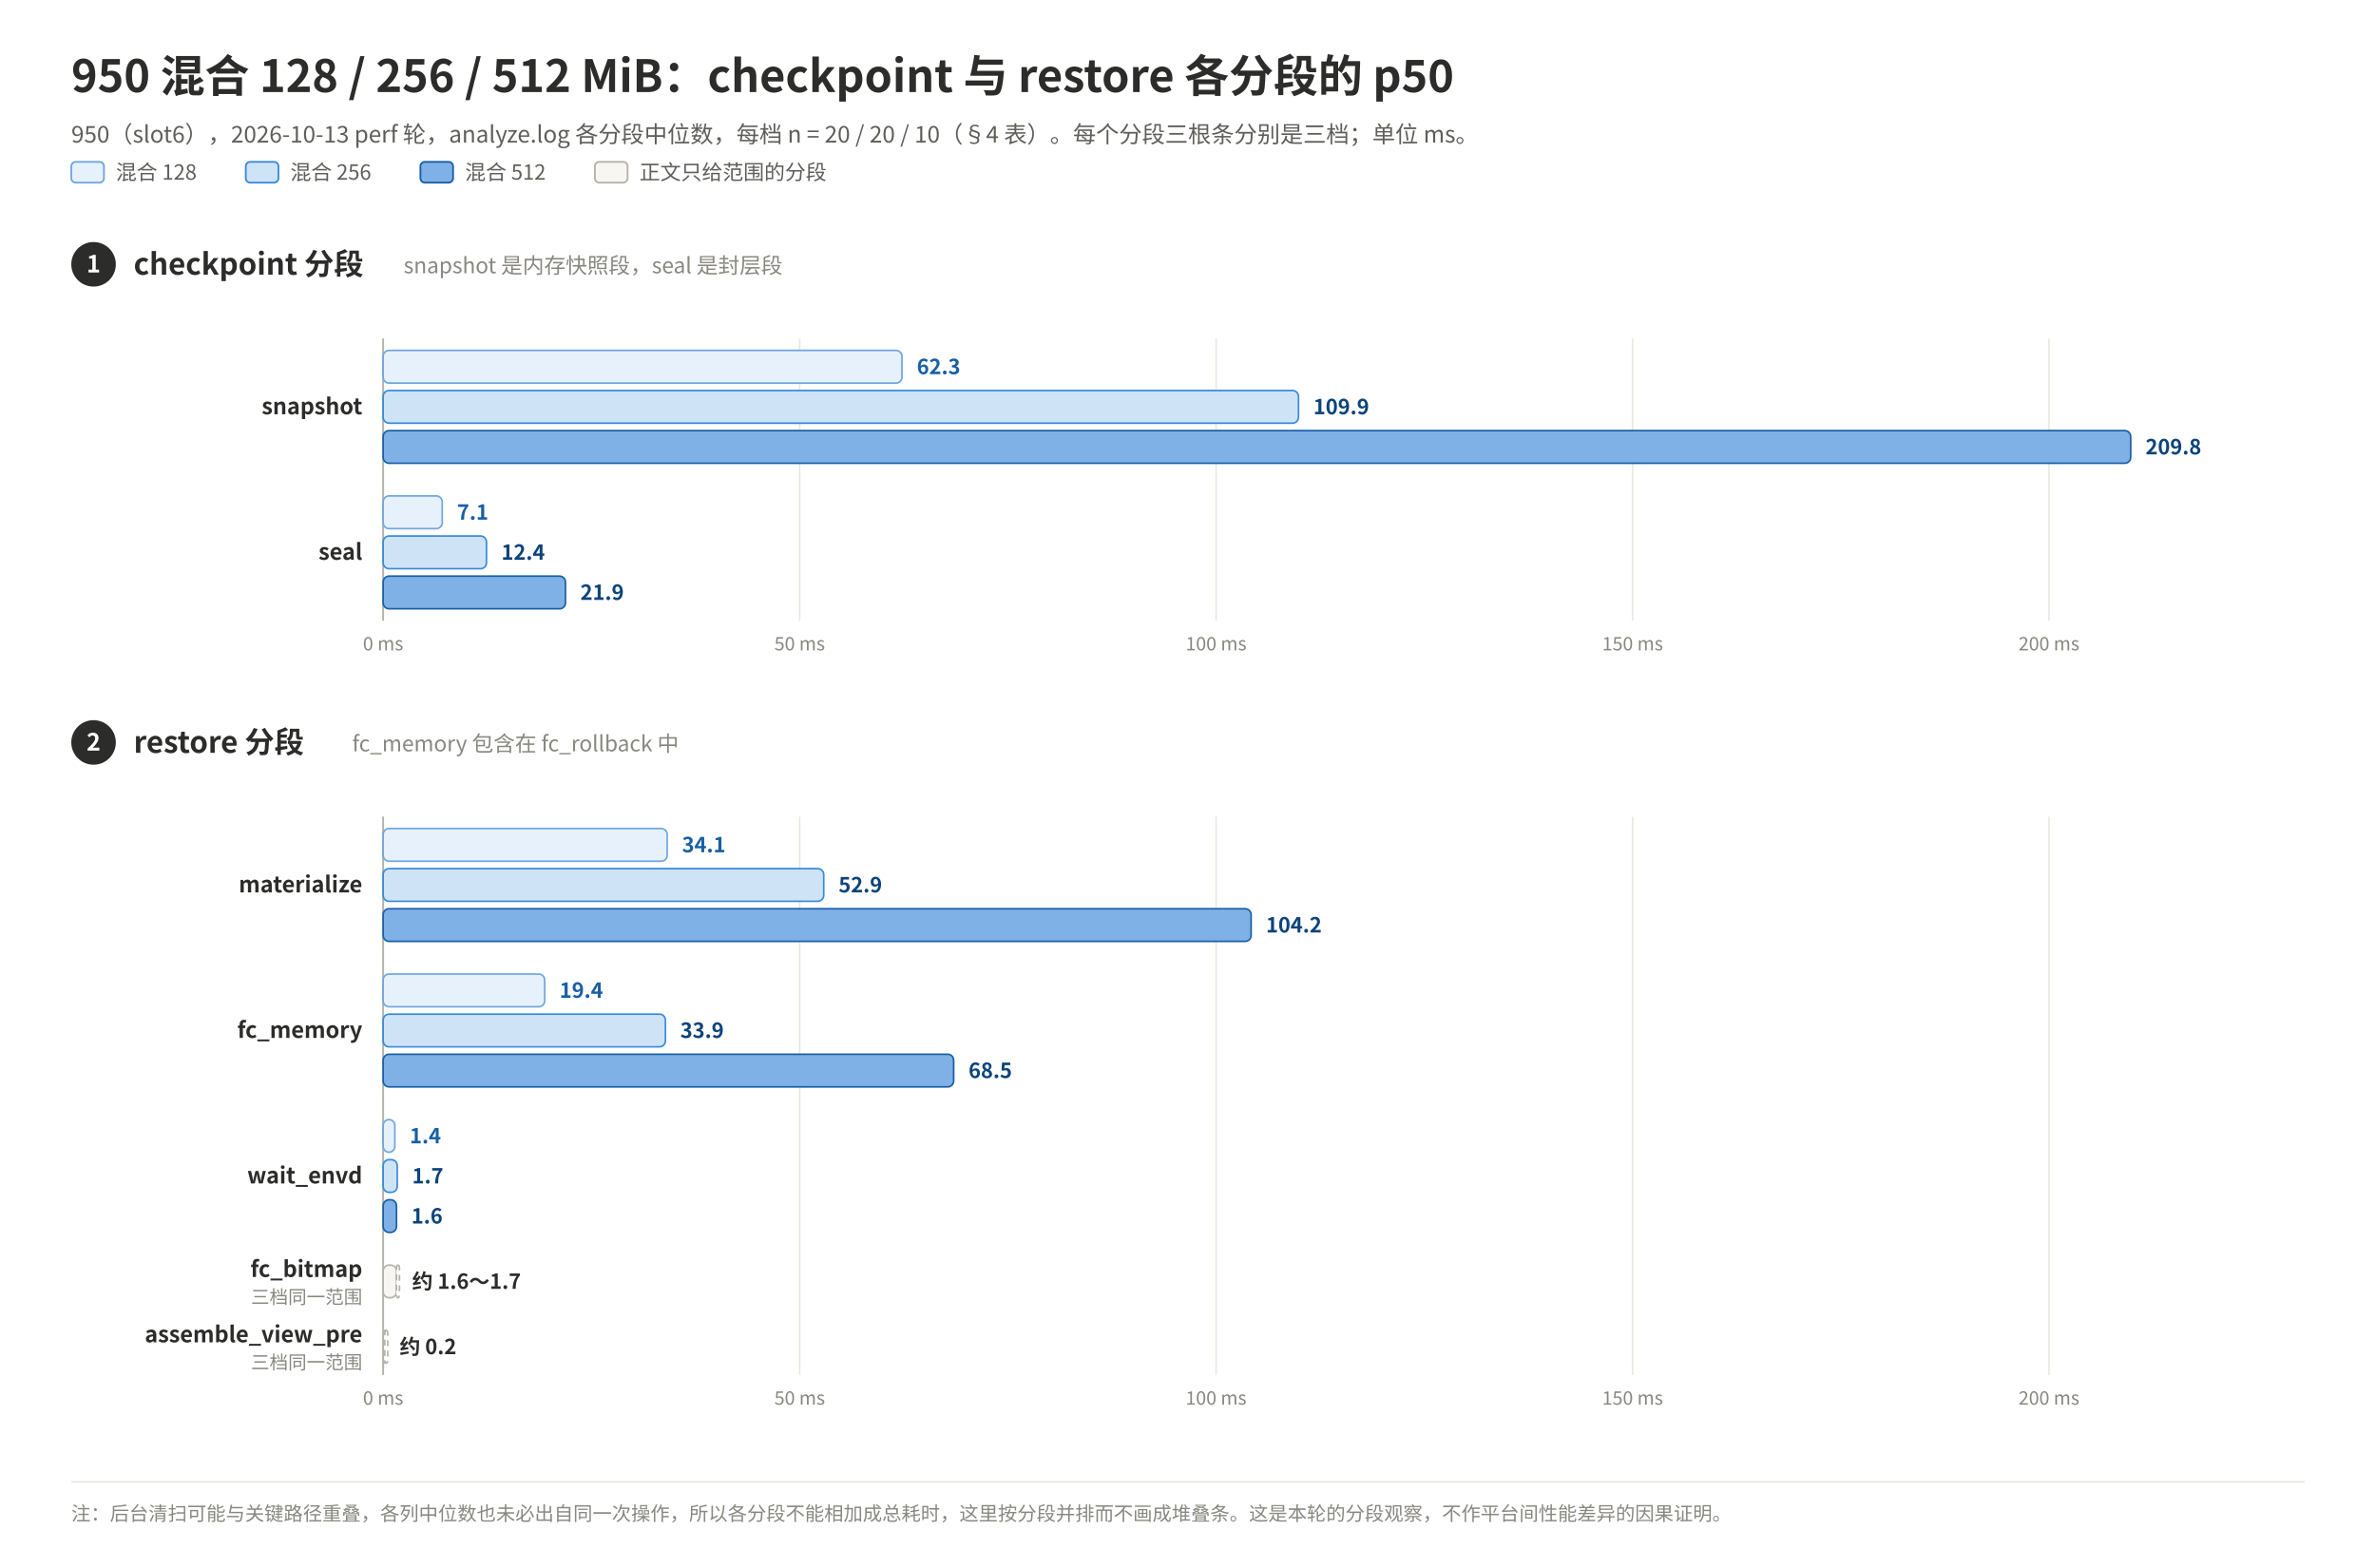
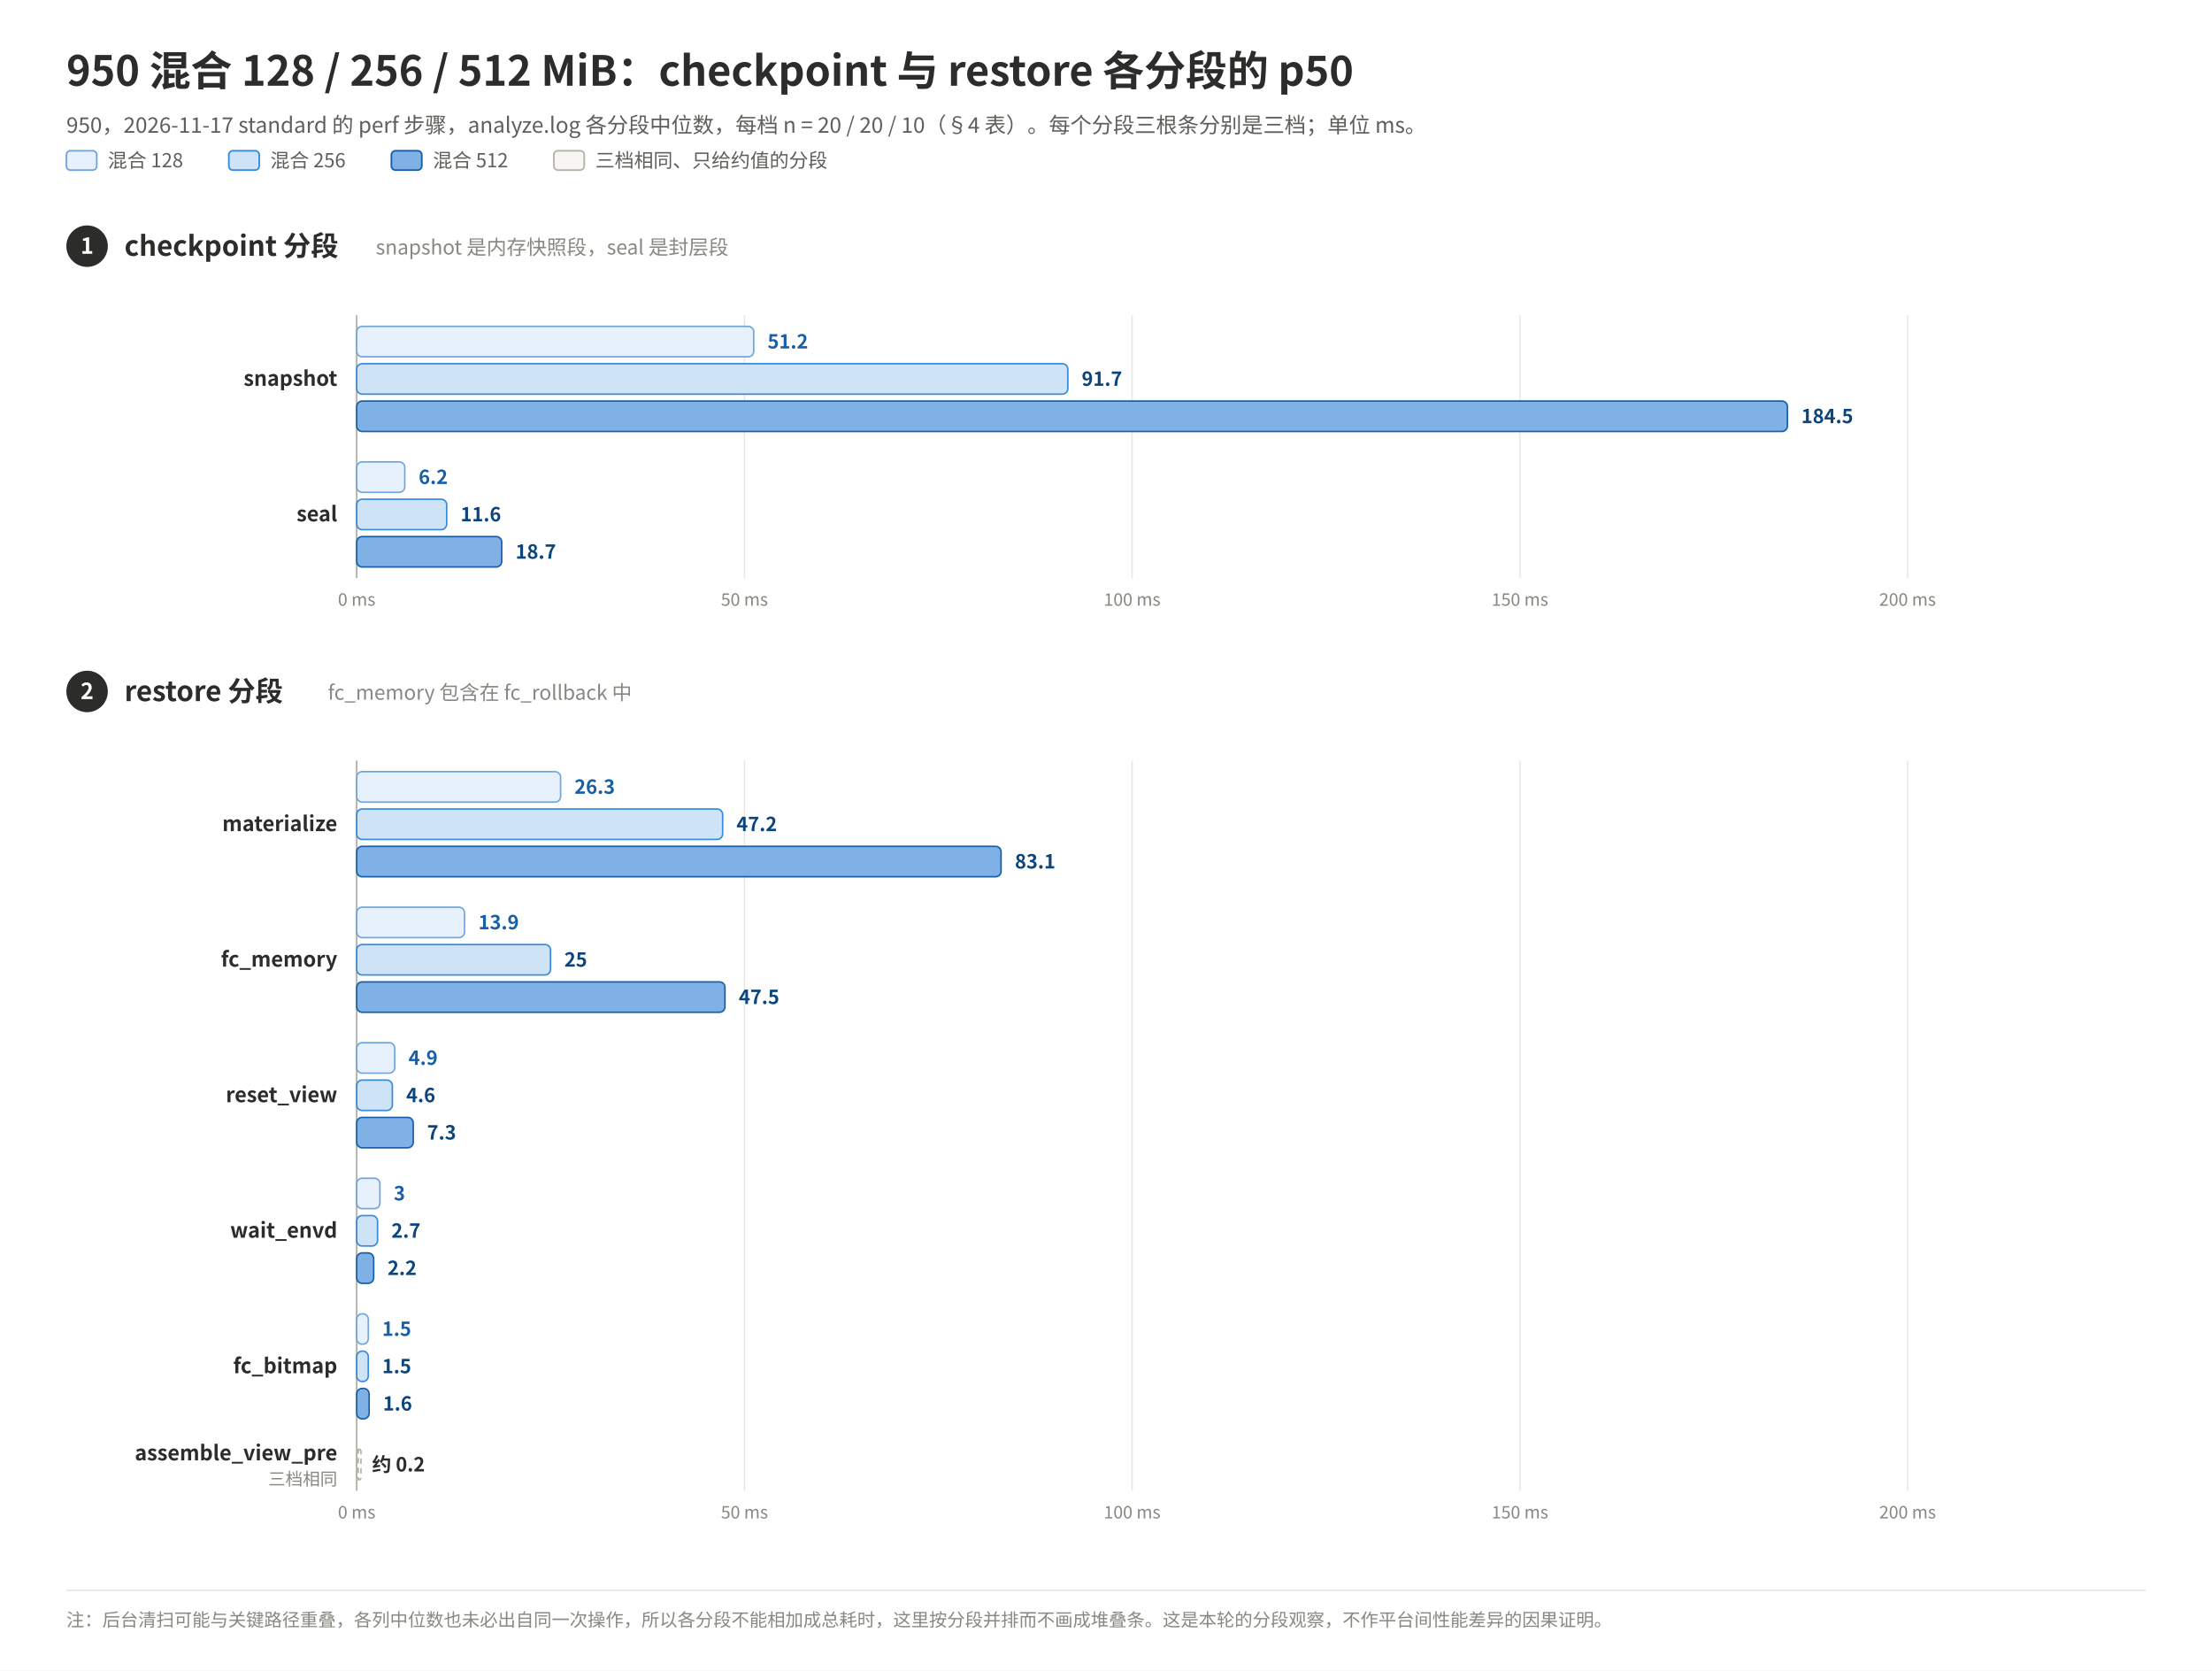
- <svg xmlns="http://www.w3.org/2000/svg" width="1600" height="1056" viewBox="0 0 1600 1056" font-family="'PingFang SC','Hiragino Sans GB','Microsoft YaHei','Noto Sans CJK SC','Noto Sans SC','Source Han Sans SC',sans-serif">
+ <svg xmlns="http://www.w3.org/2000/svg" width="1600" height="1208" viewBox="0 0 1600 1208" font-family="'PingFang SC','Hiragino Sans GB','Microsoft YaHei','Noto Sans CJK SC','Noto Sans SC','Source Han Sans SC',sans-serif">
  <defs>
</defs>
-   <rect width="1600" height="1056" fill="#FFFFFF" />
+   <rect width="1600" height="1208" fill="#FFFFFF" />
  <text x="48.0" y="62.0" font-size="30" fill="#2C2C2A" font-weight="600" text-anchor="start">950 混合 128 / 256 / 512 MiB：checkpoint 与 restore 各分段的 p50</text>
-   <text x="48.0" y="96.0" font-size="15.5" fill="#5F5E5A" text-anchor="start">950（slot6），2026-10-13 perf 轮，analyze.log 各分段中位数，每档 n = 20 / 20 / 10（§4 表）。每个分段三根条分别是三档；单位 ms。</text>
+   <text x="48.0" y="96.0" font-size="15.5" fill="#5F5E5A" text-anchor="start">950，2026-11-17 standard 的 perf 步骤，analyze.log 各分段中位数，每档 n = 20 / 20 / 10（§4 表）。每个分段三根条分别是三档；单位 ms。</text>
  <rect x="48.0" y="109.0" width="22.0" height="14.0" rx="3" fill="#E6F1FB" stroke="#6FA6E0" stroke-width="1.2" />
  <text x="78.0" y="121.0" font-size="14" fill="#5F5E5A" text-anchor="start">混合 128</text>
  <rect x="165.5" y="109.0" width="22.0" height="14.0" rx="3" fill="#CFE3F7" stroke="#378ADD" stroke-width="1.2" />
  <text x="195.5" y="121.0" font-size="14" fill="#5F5E5A" text-anchor="start">混合 256</text>
  <rect x="283.1" y="109.0" width="22.0" height="14.0" rx="3" fill="#7FB0E6" stroke="#185FA5" stroke-width="1.2" />
  <text x="313.1" y="121.0" font-size="14" fill="#5F5E5A" text-anchor="start">混合 512</text>
  <rect x="400.6" y="109.0" width="22.0" height="14.0" rx="3" fill="#F7F6F2" stroke="#B4B2A9" stroke-width="1.2" />
-   <text x="430.6" y="121.0" font-size="14" fill="#5F5E5A" text-anchor="start">正文只给范围的分段</text>
+   <text x="430.6" y="121.0" font-size="14" fill="#5F5E5A" text-anchor="start">三档相同、只给约值的分段</text>
  <circle cx="63" cy="178" r="15" fill="#2C2C2A" />
  <text x="63.0" y="183.5" font-size="16" fill="#FFFFFF" font-weight="600" text-anchor="middle">1</text>
  <text x="90.0" y="185.0" font-size="20" fill="#2C2C2A" font-weight="600" text-anchor="start">checkpoint 分段</text>
  <text x="271.8" y="184.0" font-size="14.5" fill="#888780" text-anchor="start">snapshot 是内存快照段，seal 是封层段</text>
  <line x1="258.0" y1="228.0" x2="258.0" y2="418.0" stroke="#E8E6DF" stroke-width="1" />
  <text x="258.0" y="438.0" font-size="12.5" fill="#888780" text-anchor="middle">0 ms</text>
  <line x1="538.5" y1="228.0" x2="538.5" y2="418.0" stroke="#E8E6DF" stroke-width="1" />
  <text x="538.5" y="438.0" font-size="12.5" fill="#888780" text-anchor="middle">50 ms</text>
  <line x1="818.9" y1="228.0" x2="818.9" y2="418.0" stroke="#E8E6DF" stroke-width="1" />
  <text x="818.9" y="438.0" font-size="12.5" fill="#888780" text-anchor="middle">100 ms</text>
  <line x1="1099.4" y1="228.0" x2="1099.4" y2="418.0" stroke="#E8E6DF" stroke-width="1" />
  <text x="1099.4" y="438.0" font-size="12.5" fill="#888780" text-anchor="middle">150 ms</text>
  <line x1="1379.8" y1="228.0" x2="1379.8" y2="418.0" stroke="#E8E6DF" stroke-width="1" />
  <text x="1379.8" y="438.0" font-size="12.5" fill="#888780" text-anchor="middle">200 ms</text>
  <line x1="258.0" y1="228.0" x2="258.0" y2="418.0" stroke="#B4B2A9" stroke-width="1.2" />
  <text x="244.0" y="279.0" font-size="15" fill="#2C2C2A" font-weight="600" text-anchor="end">snapshot</text>
-   <rect x="258.0" y="236.0" width="349.4" height="22.0" rx="4" fill="#E6F1FB" stroke="#6FA6E0" stroke-width="1.1" />
-   <text x="617.4" y="252.0" font-size="14" fill="#185FA5" font-weight="600" text-anchor="start">62.3</text>
-   <rect x="258.0" y="263.0" width="616.4" height="22.0" rx="4" fill="#CFE3F7" stroke="#378ADD" stroke-width="1.1" />
-   <text x="884.4" y="279.0" font-size="14" fill="#0C447C" font-weight="600" text-anchor="start">109.9</text>
-   <rect x="258.0" y="290.0" width="1176.8" height="22.0" rx="4" fill="#7FB0E6" stroke="#185FA5" stroke-width="1.1" />
-   <text x="1444.8" y="306.0" font-size="14" fill="#0C447C" font-weight="600" text-anchor="start">209.8</text>
+   <rect x="258.0" y="236.0" width="287.2" height="22.0" rx="4" fill="#E6F1FB" stroke="#6FA6E0" stroke-width="1.1" />
+   <text x="555.2" y="252.0" font-size="14" fill="#185FA5" font-weight="600" text-anchor="start">51.2</text>
+   <rect x="258.0" y="263.0" width="514.4" height="22.0" rx="4" fill="#CFE3F7" stroke="#378ADD" stroke-width="1.1" />
+   <text x="782.4" y="279.0" font-size="14" fill="#0C447C" font-weight="600" text-anchor="start">91.7</text>
+   <rect x="258.0" y="290.0" width="1034.9" height="22.0" rx="4" fill="#7FB0E6" stroke="#185FA5" stroke-width="1.1" />
+   <text x="1302.9" y="306.0" font-size="14" fill="#0C447C" font-weight="600" text-anchor="start">184.5</text>
  <text x="244.0" y="377.0" font-size="15" fill="#2C2C2A" font-weight="600" text-anchor="end">seal</text>
-   <rect x="258.0" y="334.0" width="39.8" height="22.0" rx="4" fill="#E6F1FB" stroke="#6FA6E0" stroke-width="1.1" />
-   <text x="307.8" y="350.0" font-size="14" fill="#185FA5" font-weight="600" text-anchor="start">7.1</text>
-   <rect x="258.0" y="361.0" width="69.6" height="22.0" rx="4" fill="#CFE3F7" stroke="#378ADD" stroke-width="1.1" />
-   <text x="337.6" y="377.0" font-size="14" fill="#0C447C" font-weight="600" text-anchor="start">12.4</text>
-   <rect x="258.0" y="388.0" width="122.8" height="22.0" rx="4" fill="#7FB0E6" stroke="#185FA5" stroke-width="1.1" />
-   <text x="390.8" y="404.0" font-size="14" fill="#0C447C" font-weight="600" text-anchor="start">21.9</text>
+   <rect x="258.0" y="334.0" width="34.8" height="22.0" rx="4" fill="#E6F1FB" stroke="#6FA6E0" stroke-width="1.1" />
+   <text x="302.8" y="350.0" font-size="14" fill="#185FA5" font-weight="600" text-anchor="start">6.2</text>
+   <rect x="258.0" y="361.0" width="65.1" height="22.0" rx="4" fill="#CFE3F7" stroke="#378ADD" stroke-width="1.1" />
+   <text x="333.1" y="377.0" font-size="14" fill="#0C447C" font-weight="600" text-anchor="start">11.6</text>
+   <rect x="258.0" y="388.0" width="104.9" height="22.0" rx="4" fill="#7FB0E6" stroke="#185FA5" stroke-width="1.1" />
+   <text x="372.9" y="404.0" font-size="14" fill="#0C447C" font-weight="600" text-anchor="start">18.7</text>
  <circle cx="63" cy="500" r="15" fill="#2C2C2A" />
  <text x="63.0" y="505.5" font-size="16" fill="#FFFFFF" font-weight="600" text-anchor="middle">2</text>
  <text x="90.0" y="507.0" font-size="20" fill="#2C2C2A" font-weight="600" text-anchor="start">restore 分段</text>
  <text x="237.2" y="506.0" font-size="14.5" fill="#888780" text-anchor="start">fc_memory 包含在 fc_rollback 中</text>
-   <line x1="258.0" y1="550.0" x2="258.0" y2="926.0" stroke="#E8E6DF" stroke-width="1" />
-   <text x="258.0" y="946.0" font-size="12.5" fill="#888780" text-anchor="middle">0 ms</text>
-   <line x1="538.5" y1="550.0" x2="538.5" y2="926.0" stroke="#E8E6DF" stroke-width="1" />
-   <text x="538.5" y="946.0" font-size="12.5" fill="#888780" text-anchor="middle">50 ms</text>
-   <line x1="818.9" y1="550.0" x2="818.9" y2="926.0" stroke="#E8E6DF" stroke-width="1" />
-   <text x="818.9" y="946.0" font-size="12.5" fill="#888780" text-anchor="middle">100 ms</text>
-   <line x1="1099.4" y1="550.0" x2="1099.4" y2="926.0" stroke="#E8E6DF" stroke-width="1" />
-   <text x="1099.4" y="946.0" font-size="12.5" fill="#888780" text-anchor="middle">150 ms</text>
-   <line x1="1379.8" y1="550.0" x2="1379.8" y2="926.0" stroke="#E8E6DF" stroke-width="1" />
-   <text x="1379.8" y="946.0" font-size="12.5" fill="#888780" text-anchor="middle">200 ms</text>
-   <line x1="258.0" y1="550.0" x2="258.0" y2="926.0" stroke="#B4B2A9" stroke-width="1.2" />
+   <line x1="258.0" y1="550.0" x2="258.0" y2="1078.0" stroke="#E8E6DF" stroke-width="1" />
+   <text x="258.0" y="1098.0" font-size="12.5" fill="#888780" text-anchor="middle">0 ms</text>
+   <line x1="538.5" y1="550.0" x2="538.5" y2="1078.0" stroke="#E8E6DF" stroke-width="1" />
+   <text x="538.5" y="1098.0" font-size="12.5" fill="#888780" text-anchor="middle">50 ms</text>
+   <line x1="818.9" y1="550.0" x2="818.9" y2="1078.0" stroke="#E8E6DF" stroke-width="1" />
+   <text x="818.9" y="1098.0" font-size="12.5" fill="#888780" text-anchor="middle">100 ms</text>
+   <line x1="1099.4" y1="550.0" x2="1099.4" y2="1078.0" stroke="#E8E6DF" stroke-width="1" />
+   <text x="1099.4" y="1098.0" font-size="12.5" fill="#888780" text-anchor="middle">150 ms</text>
+   <line x1="1379.8" y1="550.0" x2="1379.8" y2="1078.0" stroke="#E8E6DF" stroke-width="1" />
+   <text x="1379.8" y="1098.0" font-size="12.5" fill="#888780" text-anchor="middle">200 ms</text>
+   <line x1="258.0" y1="550.0" x2="258.0" y2="1078.0" stroke="#B4B2A9" stroke-width="1.2" />
  <text x="244.0" y="601.0" font-size="15" fill="#2C2C2A" font-weight="600" text-anchor="end">materialize</text>
-   <rect x="258.0" y="558.0" width="191.3" height="22.0" rx="4" fill="#E6F1FB" stroke="#6FA6E0" stroke-width="1.1" />
-   <text x="459.3" y="574.0" font-size="14" fill="#185FA5" font-weight="600" text-anchor="start">34.1</text>
-   <rect x="258.0" y="585.0" width="296.7" height="22.0" rx="4" fill="#CFE3F7" stroke="#378ADD" stroke-width="1.1" />
-   <text x="564.7" y="601.0" font-size="14" fill="#0C447C" font-weight="600" text-anchor="start">52.9</text>
-   <rect x="258.0" y="612.0" width="584.5" height="22.0" rx="4" fill="#7FB0E6" stroke="#185FA5" stroke-width="1.1" />
-   <text x="852.5" y="628.0" font-size="14" fill="#0C447C" font-weight="600" text-anchor="start">104.2</text>
+   <rect x="258.0" y="558.0" width="147.5" height="22.0" rx="4" fill="#E6F1FB" stroke="#6FA6E0" stroke-width="1.1" />
+   <text x="415.5" y="574.0" font-size="14" fill="#185FA5" font-weight="600" text-anchor="start">26.3</text>
+   <rect x="258.0" y="585.0" width="264.7" height="22.0" rx="4" fill="#CFE3F7" stroke="#378ADD" stroke-width="1.1" />
+   <text x="532.7" y="601.0" font-size="14" fill="#0C447C" font-weight="600" text-anchor="start">47.2</text>
+   <rect x="258.0" y="612.0" width="466.1" height="22.0" rx="4" fill="#7FB0E6" stroke="#185FA5" stroke-width="1.1" />
+   <text x="734.1" y="628.0" font-size="14" fill="#0C447C" font-weight="600" text-anchor="start">83.1</text>
  <text x="244.0" y="699.0" font-size="15" fill="#2C2C2A" font-weight="600" text-anchor="end">fc_memory</text>
-   <rect x="258.0" y="656.0" width="108.8" height="22.0" rx="4" fill="#E6F1FB" stroke="#6FA6E0" stroke-width="1.1" />
-   <text x="376.8" y="672.0" font-size="14" fill="#185FA5" font-weight="600" text-anchor="start">19.4</text>
-   <rect x="258.0" y="683.0" width="190.1" height="22.0" rx="4" fill="#CFE3F7" stroke="#378ADD" stroke-width="1.1" />
-   <text x="458.1" y="699.0" font-size="14" fill="#0C447C" font-weight="600" text-anchor="start">33.9</text>
-   <rect x="258.0" y="710.0" width="384.2" height="22.0" rx="4" fill="#7FB0E6" stroke="#185FA5" stroke-width="1.1" />
-   <text x="652.2" y="726.0" font-size="14" fill="#0C447C" font-weight="600" text-anchor="start">68.5</text>
-   <text x="244.0" y="797.0" font-size="15" fill="#2C2C2A" font-weight="600" text-anchor="end">wait_envd</text>
-   <rect x="258.0" y="754.0" width="7.9" height="22.0" rx="4" fill="#E6F1FB" stroke="#6FA6E0" stroke-width="1.1" />
-   <text x="275.9" y="770.0" font-size="14" fill="#185FA5" font-weight="600" text-anchor="start">1.4</text>
-   <rect x="258.0" y="781.0" width="9.5" height="22.0" rx="4" fill="#CFE3F7" stroke="#378ADD" stroke-width="1.1" />
-   <text x="277.5" y="797.0" font-size="14" fill="#0C447C" font-weight="600" text-anchor="start">1.7</text>
-   <rect x="258.0" y="808.0" width="9.0" height="22.0" rx="4" fill="#7FB0E6" stroke="#185FA5" stroke-width="1.1" />
-   <text x="277.0" y="824.0" font-size="14" fill="#0C447C" font-weight="600" text-anchor="start">1.6</text>
-   <text x="244.0" y="860.0" font-size="15" fill="#2C2C2A" font-weight="600" text-anchor="end">fc_bitmap</text>
-   <text x="244.0" y="878.0" font-size="12.5" fill="#888780" text-anchor="end">三档同一范围</text>
-   <rect x="258.0" y="852.0" width="9.0" height="22.0" rx="4" fill="#F7F6F2" stroke="#B4B2A9" stroke-width="1.1" />
-   <rect x="267.0" y="852.0" width="2.0" height="22.0" rx="2" fill="#FFFFFF" stroke="#B4B2A9" stroke-width="1.1" stroke-dasharray="4 3" />
-   <text x="277.5" y="868.0" font-size="14" fill="#2C2C2A" font-weight="600" text-anchor="start">约 1.6～1.7</text>
-   <text x="244.0" y="904.0" font-size="15" fill="#2C2C2A" font-weight="600" text-anchor="end">assemble_view_pre</text>
-   <text x="244.0" y="922.0" font-size="12.5" fill="#888780" text-anchor="end">三档同一范围</text>
-   <rect x="258.0" y="896.0" width="2.0" height="22.0" rx="4" fill="#F7F6F2" stroke="#B4B2A9" stroke-width="1.1" />
-   <rect x="259.1" y="896.0" width="2.0" height="22.0" rx="2" fill="#FFFFFF" stroke="#B4B2A9" stroke-width="1.1" stroke-dasharray="4 3" />
-   <text x="269.1" y="912.0" font-size="14" fill="#2C2C2A" font-weight="600" text-anchor="start">约 0.2</text>
-   <line x1="48" y1="998" x2="1552" y2="998" stroke="#E5E3DB" stroke-width="1" />
-   <text x="48.0" y="1024.0" font-size="13" fill="#888780" text-anchor="start">注：后台清扫可能与关键路径重叠，各列中位数也未必出自同一次操作，所以各分段不能相加成总耗时，这里按分段并排而不画成堆叠条。这是本轮的分段观察，不作平台间性能差异的因果证明。</text>
+   <rect x="258.0" y="656.0" width="78.0" height="22.0" rx="4" fill="#E6F1FB" stroke="#6FA6E0" stroke-width="1.1" />
+   <text x="346.0" y="672.0" font-size="14" fill="#185FA5" font-weight="600" text-anchor="start">13.9</text>
+   <rect x="258.0" y="683.0" width="140.2" height="22.0" rx="4" fill="#CFE3F7" stroke="#378ADD" stroke-width="1.1" />
+   <text x="408.2" y="699.0" font-size="14" fill="#0C447C" font-weight="600" text-anchor="start">25</text>
+   <rect x="258.0" y="710.0" width="266.4" height="22.0" rx="4" fill="#7FB0E6" stroke="#185FA5" stroke-width="1.1" />
+   <text x="534.4" y="726.0" font-size="14" fill="#0C447C" font-weight="600" text-anchor="start">47.5</text>
+   <text x="244.0" y="797.0" font-size="15" fill="#2C2C2A" font-weight="600" text-anchor="end">reset_view</text>
+   <rect x="258.0" y="754.0" width="27.5" height="22.0" rx="4" fill="#E6F1FB" stroke="#6FA6E0" stroke-width="1.1" />
+   <text x="295.5" y="770.0" font-size="14" fill="#185FA5" font-weight="600" text-anchor="start">4.9</text>
+   <rect x="258.0" y="781.0" width="25.8" height="22.0" rx="4" fill="#CFE3F7" stroke="#378ADD" stroke-width="1.1" />
+   <text x="293.8" y="797.0" font-size="14" fill="#0C447C" font-weight="600" text-anchor="start">4.6</text>
+   <rect x="258.0" y="808.0" width="40.9" height="22.0" rx="4" fill="#7FB0E6" stroke="#185FA5" stroke-width="1.1" />
+   <text x="308.9" y="824.0" font-size="14" fill="#0C447C" font-weight="600" text-anchor="start">7.3</text>
+   <text x="244.0" y="895.0" font-size="15" fill="#2C2C2A" font-weight="600" text-anchor="end">wait_envd</text>
+   <rect x="258.0" y="852.0" width="16.8" height="22.0" rx="4" fill="#E6F1FB" stroke="#6FA6E0" stroke-width="1.1" />
+   <text x="284.8" y="868.0" font-size="14" fill="#185FA5" font-weight="600" text-anchor="start">3</text>
+   <rect x="258.0" y="879.0" width="15.1" height="22.0" rx="4" fill="#CFE3F7" stroke="#378ADD" stroke-width="1.1" />
+   <text x="283.1" y="895.0" font-size="14" fill="#0C447C" font-weight="600" text-anchor="start">2.7</text>
+   <rect x="258.0" y="906.0" width="12.3" height="22.0" rx="4" fill="#7FB0E6" stroke="#185FA5" stroke-width="1.1" />
+   <text x="280.3" y="922.0" font-size="14" fill="#0C447C" font-weight="600" text-anchor="start">2.2</text>
+   <text x="244.0" y="993.0" font-size="15" fill="#2C2C2A" font-weight="600" text-anchor="end">fc_bitmap</text>
+   <rect x="258.0" y="950.0" width="8.4" height="22.0" rx="4" fill="#E6F1FB" stroke="#6FA6E0" stroke-width="1.1" />
+   <text x="276.4" y="966.0" font-size="14" fill="#185FA5" font-weight="600" text-anchor="start">1.5</text>
+   <rect x="258.0" y="977.0" width="8.4" height="22.0" rx="4" fill="#CFE3F7" stroke="#378ADD" stroke-width="1.1" />
+   <text x="276.4" y="993.0" font-size="14" fill="#0C447C" font-weight="600" text-anchor="start">1.5</text>
+   <rect x="258.0" y="1004.0" width="9.0" height="22.0" rx="4" fill="#7FB0E6" stroke="#185FA5" stroke-width="1.1" />
+   <text x="277.0" y="1020.0" font-size="14" fill="#0C447C" font-weight="600" text-anchor="start">1.6</text>
+   <text x="244.0" y="1056.0" font-size="15" fill="#2C2C2A" font-weight="600" text-anchor="end">assemble_view_pre</text>
+   <text x="244.0" y="1074.0" font-size="12.5" fill="#888780" text-anchor="end">三档相同</text>
+   <rect x="258.0" y="1048.0" width="2.0" height="22.0" rx="4" fill="#F7F6F2" stroke="#B4B2A9" stroke-width="1.1" />
+   <rect x="259.1" y="1048.0" width="2.0" height="22.0" rx="2" fill="#FFFFFF" stroke="#B4B2A9" stroke-width="1.1" stroke-dasharray="4 3" />
+   <text x="269.1" y="1064.0" font-size="14" fill="#2C2C2A" font-weight="600" text-anchor="start">约 0.2</text>
+   <line x1="48" y1="1150" x2="1552" y2="1150" stroke="#E5E3DB" stroke-width="1" />
+   <text x="48.0" y="1176.0" font-size="13" fill="#888780" text-anchor="start">注：后台清扫可能与关键路径重叠，各列中位数也未必出自同一次操作，所以各分段不能相加成总耗时，这里按分段并排而不画成堆叠条。这是本轮的分段观察，不作平台间性能差异的因果证明。</text>
</svg>
